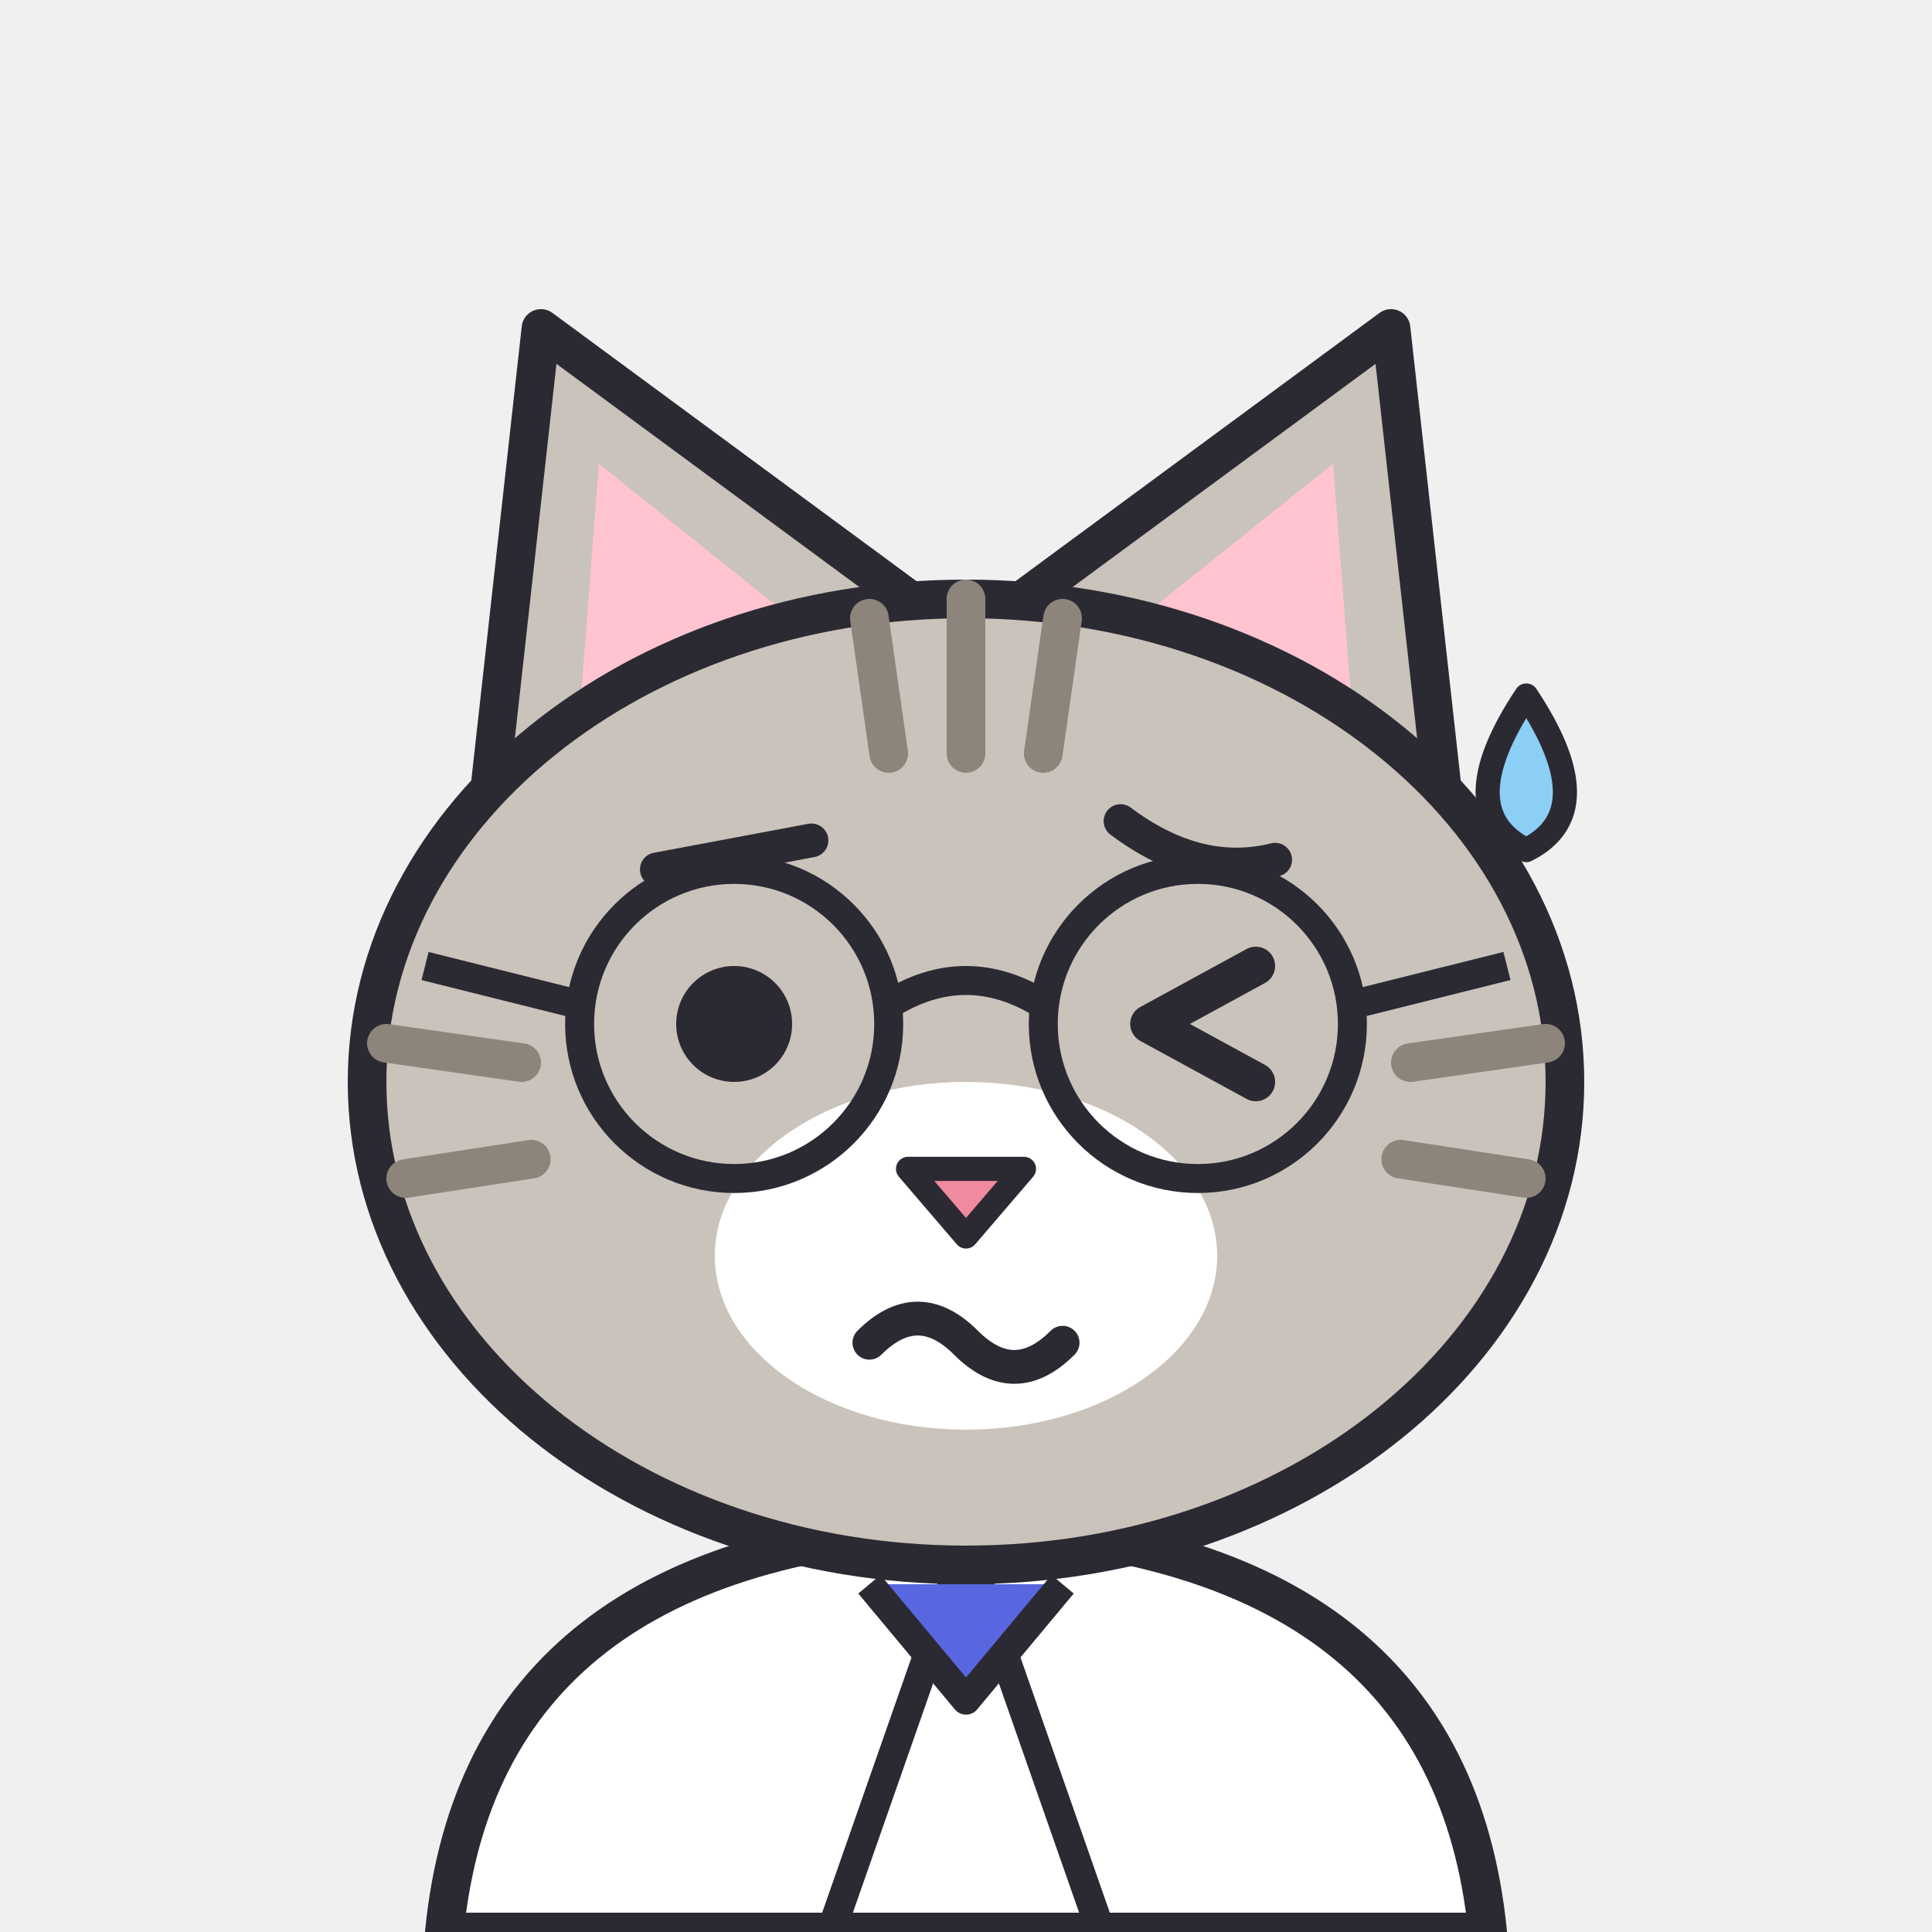
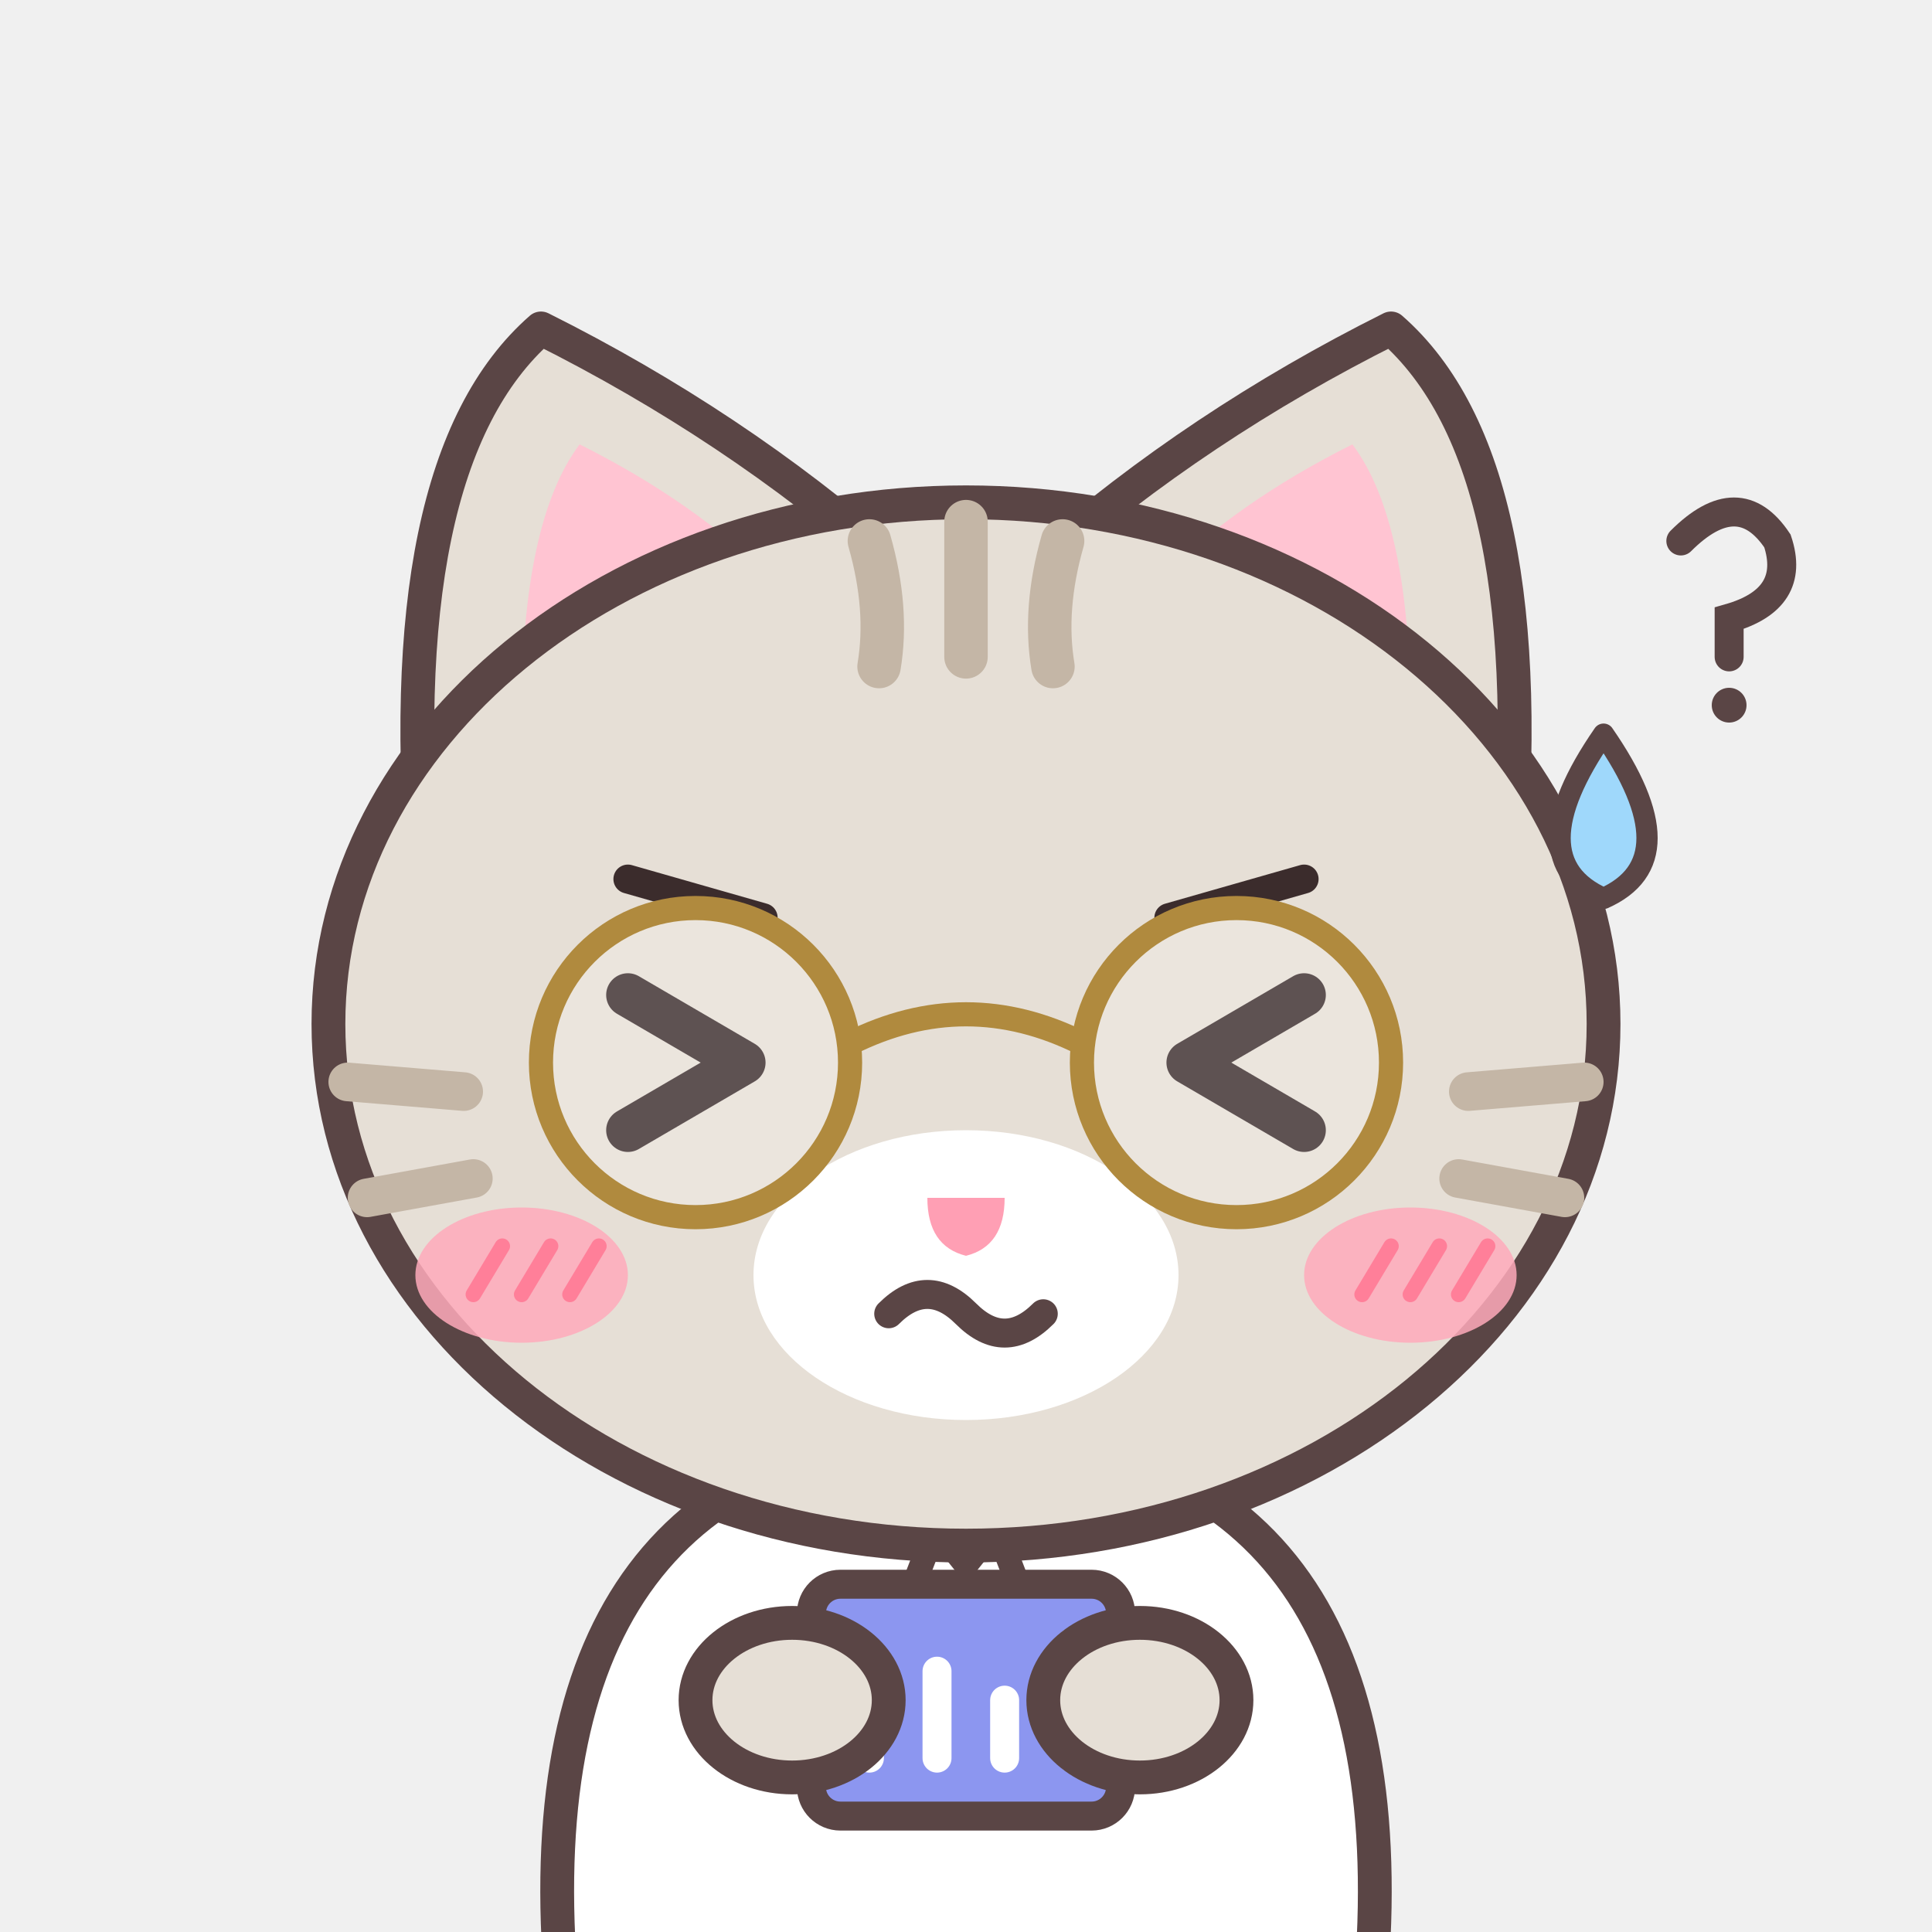
<svg xmlns="http://www.w3.org/2000/svg" viewBox="0 0 200 200" role="img" aria-label="マンチカン">
-   <path d="M46 200 Q50 160 100 158 Q150 160 154 200 Z" fill="#fff" stroke="#2b2a33" stroke-width="4" stroke-linejoin="round" />
-   <path d="M100 160 L86 200 M100 160 L114 200" stroke="#2b2a33" stroke-width="3" />
-   <path d="M90 164 L100 176 L110 164" fill="#5866e0" stroke="#2b2a33" stroke-width="3" stroke-linejoin="round" />
-   <path d="M50 88 L56 34 L94 62 Z" fill="#c9c3bb" stroke="#2b2a33" stroke-width="4" stroke-linejoin="round" />
-   <path d="M150 88 L144 34 L106 62 Z" fill="#c9c3bb" stroke="#2b2a33" stroke-width="4" stroke-linejoin="round" />
-   <path d="M60 74 L62 48 L82 64 Z M140 74 L138 48 L118 64 Z" fill="#ffc4cf" />
-   <ellipse cx="100" cy="112" rx="62" ry="50" fill="#c9c3bb" stroke="#2b2a33" stroke-width="4" stroke-linejoin="round" />
-   <path d="M90 64 l2 14 M100 62 v16 M110 64 l-2 14 M40 108 l14 2 M42 122 l13 -2 M160 108 l-14 2 M158 122 l-13 -2" stroke="#8d857c" stroke-width="4" stroke-linecap="round" />
-   <ellipse cx="100" cy="130" rx="26" ry="18" fill="#fff" />
-   <path d="M94 121 h12 l-6 7 z" fill="#f08aa0" stroke="#2b2a33" stroke-width="2.5" stroke-linejoin="round" />
-   <path d="M68 90 L84 87" fill="none" stroke="#2b2a33" stroke-width="3.5" stroke-linecap="round" />
-   <path d="M116 85 Q124 91 132 89" fill="none" stroke="#2b2a33" stroke-width="3.5" stroke-linecap="round" />
-   <circle cx="76" cy="106" r="6" fill="#2b2a33" />
-   <path d="M130 100 L119 106 L130 112" fill="none" stroke="#2b2a33" stroke-width="4" stroke-linecap="round" stroke-linejoin="round" />
-   <path d="M90 139 q5 -5 10 0 q5 5 10 0" fill="none" stroke="#2b2a33" stroke-width="3.5" stroke-linecap="round" stroke-linejoin="round" />
-   <path d="M158 72 q-8 12 0 16 q8 -4 0 -16z" fill="#8ccff5" stroke="#2b2a33" stroke-width="2.5" stroke-linejoin="round" />
-   <circle cx="76" cy="106" r="16" fill="none" stroke="#2b2a33" stroke-width="3" stroke-linejoin="round" />
-   <circle cx="124" cy="106" r="16" fill="none" stroke="#2b2a33" stroke-width="3" stroke-linejoin="round" />
-   <path d="M92 104 Q100 99 108 104 M60 104 L44 100 M140 104 L156 100" fill="none" stroke="#2b2a33" stroke-width="3" stroke-linejoin="round" />
+   <path d="M58 204 Q54 150 100 148 Q146 150 142 204 Z" fill="#fff" stroke="#5a4545" stroke-width="3.5" stroke-linejoin="round" stroke-linecap="round" />
+   <path d="M100 150 L90 176 M100 150 L110 176" stroke="#5a4545" stroke-width="2.5" stroke-linecap="round" />
+   <path d="M92 152 L100 162 L108 152 Z" fill="#8c96f0" stroke="#5a4545" stroke-width="2.5" stroke-linejoin="round" stroke-linecap="round" />
+   <rect x="84" y="164" width="32" height="24" rx="3" fill="#8c96f0" stroke="#5a4545" stroke-width="3" stroke-linejoin="round" stroke-linecap="round" />
+   <path d="M90 182 v-5 M97 182 v-9 M104 182 v-6 M111 182 v-12" stroke="#fff" stroke-width="3" stroke-linecap="round" />
+   <ellipse cx="82" cy="176" rx="10" ry="8" fill="#e6dfd6" stroke="#5a4545" stroke-width="3.5" stroke-linejoin="round" stroke-linecap="round" />
+   <ellipse cx="118" cy="176" rx="10" ry="8" fill="#e6dfd6" stroke="#5a4545" stroke-width="3.5" stroke-linejoin="round" stroke-linecap="round" />
+   <path d="M44 92 Q40 48 56 34 Q76 44 92 58 Z" fill="#e6dfd6" stroke="#5a4545" stroke-width="3.5" stroke-linejoin="round" stroke-linecap="round" />
+   <path d="M156 92 Q160 48 144 34 Q124 44 108 58 Z" fill="#e6dfd6" stroke="#5a4545" stroke-width="3.5" stroke-linejoin="round" stroke-linecap="round" />
+   <path d="M54 74 Q54 54 60 46 Q72 52 80 60 Z M146 74 Q146 54 140 46 Q128 52 120 60 Z" fill="#ffc4d2" />
+   <ellipse cx="100" cy="106" rx="66" ry="54" fill="#e6dfd6" stroke="#5a4545" stroke-width="3.5" stroke-linejoin="round" stroke-linecap="round" />
+   <path d="M90 56 q2 7 1 13 M100 54 v14 M110 56 q-2 7 -1 13" stroke="#c4b6a6" stroke-width="4.5" stroke-linecap="round" fill="none" />
+   <path d="M36 112 l12 1 M38 124 l11 -2 M164 112 l-12 1 M162 124 l-11 -2" stroke="#c4b6a6" stroke-width="4" stroke-linecap="round" />
+   <ellipse cx="100" cy="132" rx="22" ry="15" fill="#fff" />
+   <path d="M96 124 h8 q0 5 -4 6 q-4 -1 -4 -6z" fill="#ff9fb4" />
+   <ellipse cx="54" cy="132" rx="11" ry="7" fill="#ffaabb" opacity="0.85" />
+   <path d="M49 134 l3 -5 M54 134 l3 -5 M59 134 l3 -5" stroke="#ff7f99" stroke-width="1.6" stroke-linecap="round" />
+   <ellipse cx="146" cy="132" rx="11" ry="7" fill="#ffaabb" opacity="0.85" />
+   <path d="M141 134 l3 -5 M146 134 l3 -5 M151 134 l3 -5" stroke="#ff7f99" stroke-width="1.6" stroke-linecap="round" />
+   <path d="M65 91 L79 95" fill="none" stroke="#3b2c2c" stroke-width="3" stroke-linecap="round" />
+   <path d="M121 95 L135 91" fill="none" stroke="#3b2c2c" stroke-width="3" stroke-linecap="round" />
+   <path d="M65 103 L77 110 L65 117" fill="none" stroke="#3b2c2c" stroke-width="4.5" stroke-linecap="round" stroke-linejoin="round" />
+   <path d="M135 103 L123 110 L135 117" fill="none" stroke="#3b2c2c" stroke-width="4.5" stroke-linecap="round" stroke-linejoin="round" />
+   <path d="M92 136 q4 -4 8 0 q4 4 8 0" fill="none" stroke="#5a4545" stroke-width="3" stroke-linecap="round" stroke-linejoin="round" />
+   <path d="M166 76 q-9 13 0 17 q9 -4 0 -17z" fill="#9fd8fb" stroke="#5a4545" stroke-width="2.2" stroke-linejoin="round" />
+   <path d="M174 56 q6 -6 10 0 q2 6 -5 8 v4" fill="none" stroke="#5a4545" stroke-width="3" stroke-linecap="round" />
+   <circle cx="179" cy="73" r="1.8" fill="#5a4545" />
+   <circle cx="72" cy="110" r="16" fill="#fff" fill-opacity="0.18" stroke="#b08a3e" stroke-width="2.5" />
+   <circle cx="128" cy="110" r="16" fill="#fff" fill-opacity="0.18" stroke="#b08a3e" stroke-width="2.5" />
+   <path d="M88 108 Q100 102 112 108" fill="none" stroke="#b08a3e" stroke-width="2.5" stroke-linecap="round" />
</svg>
